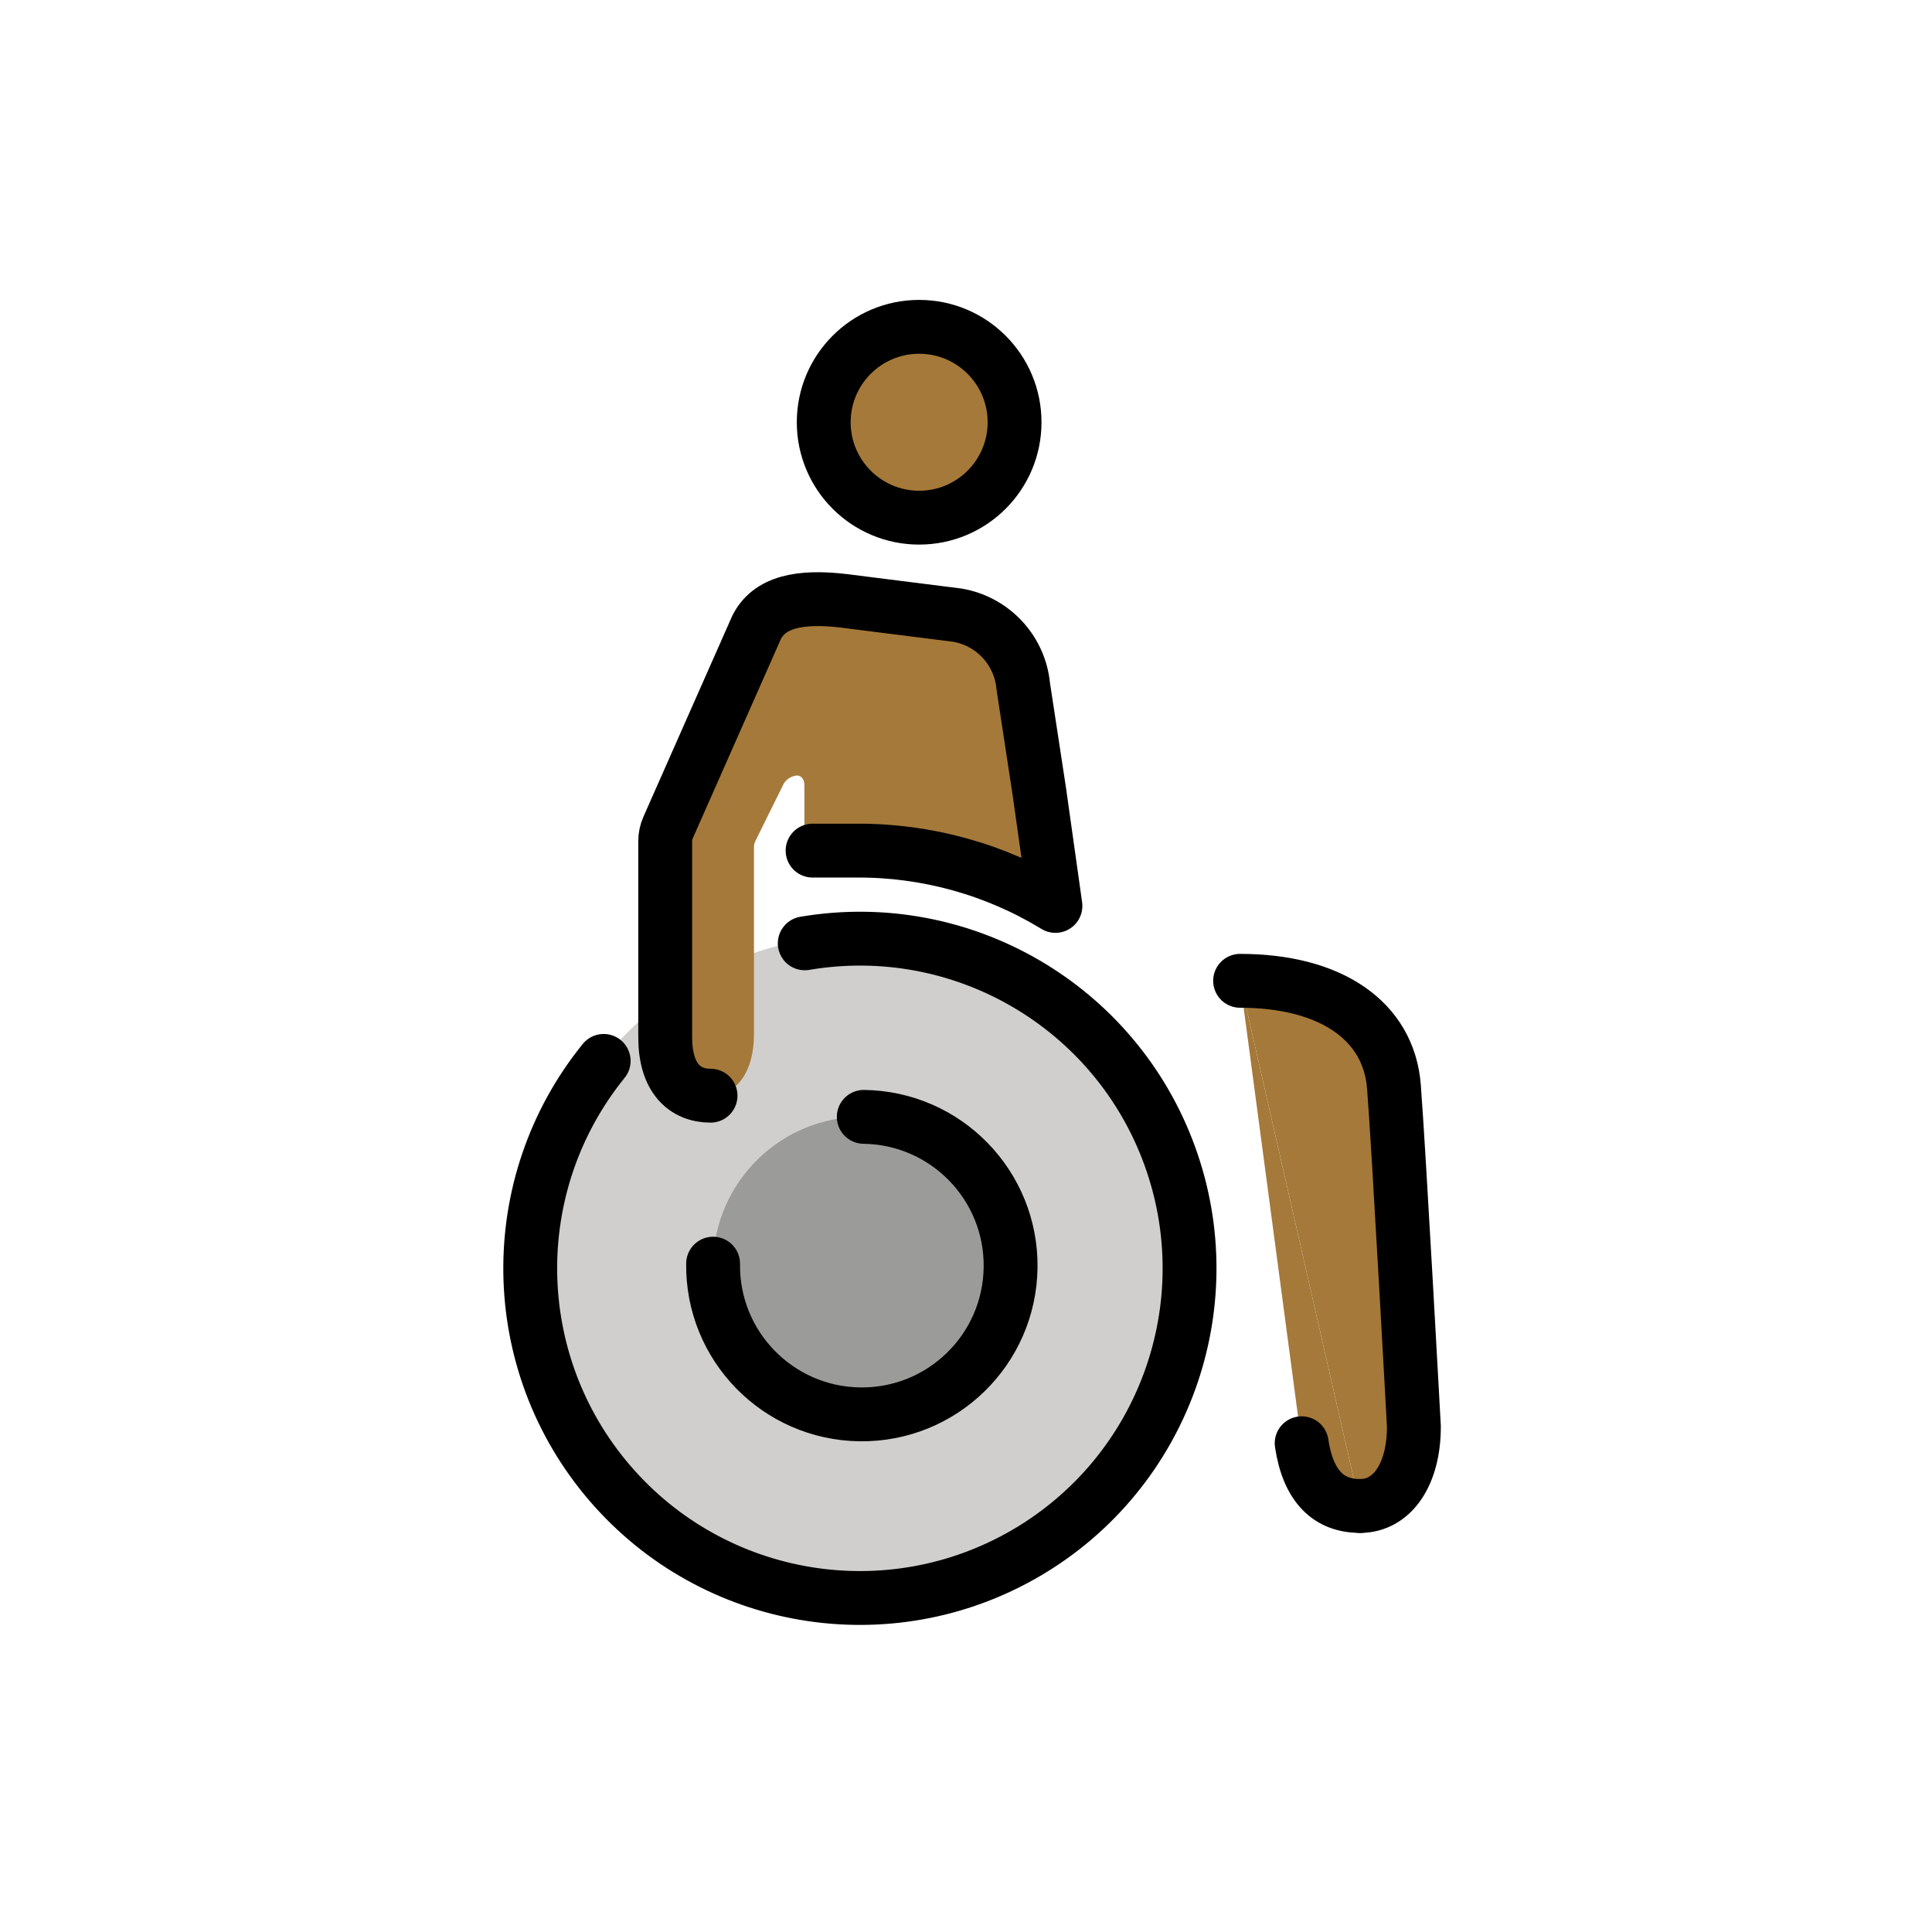
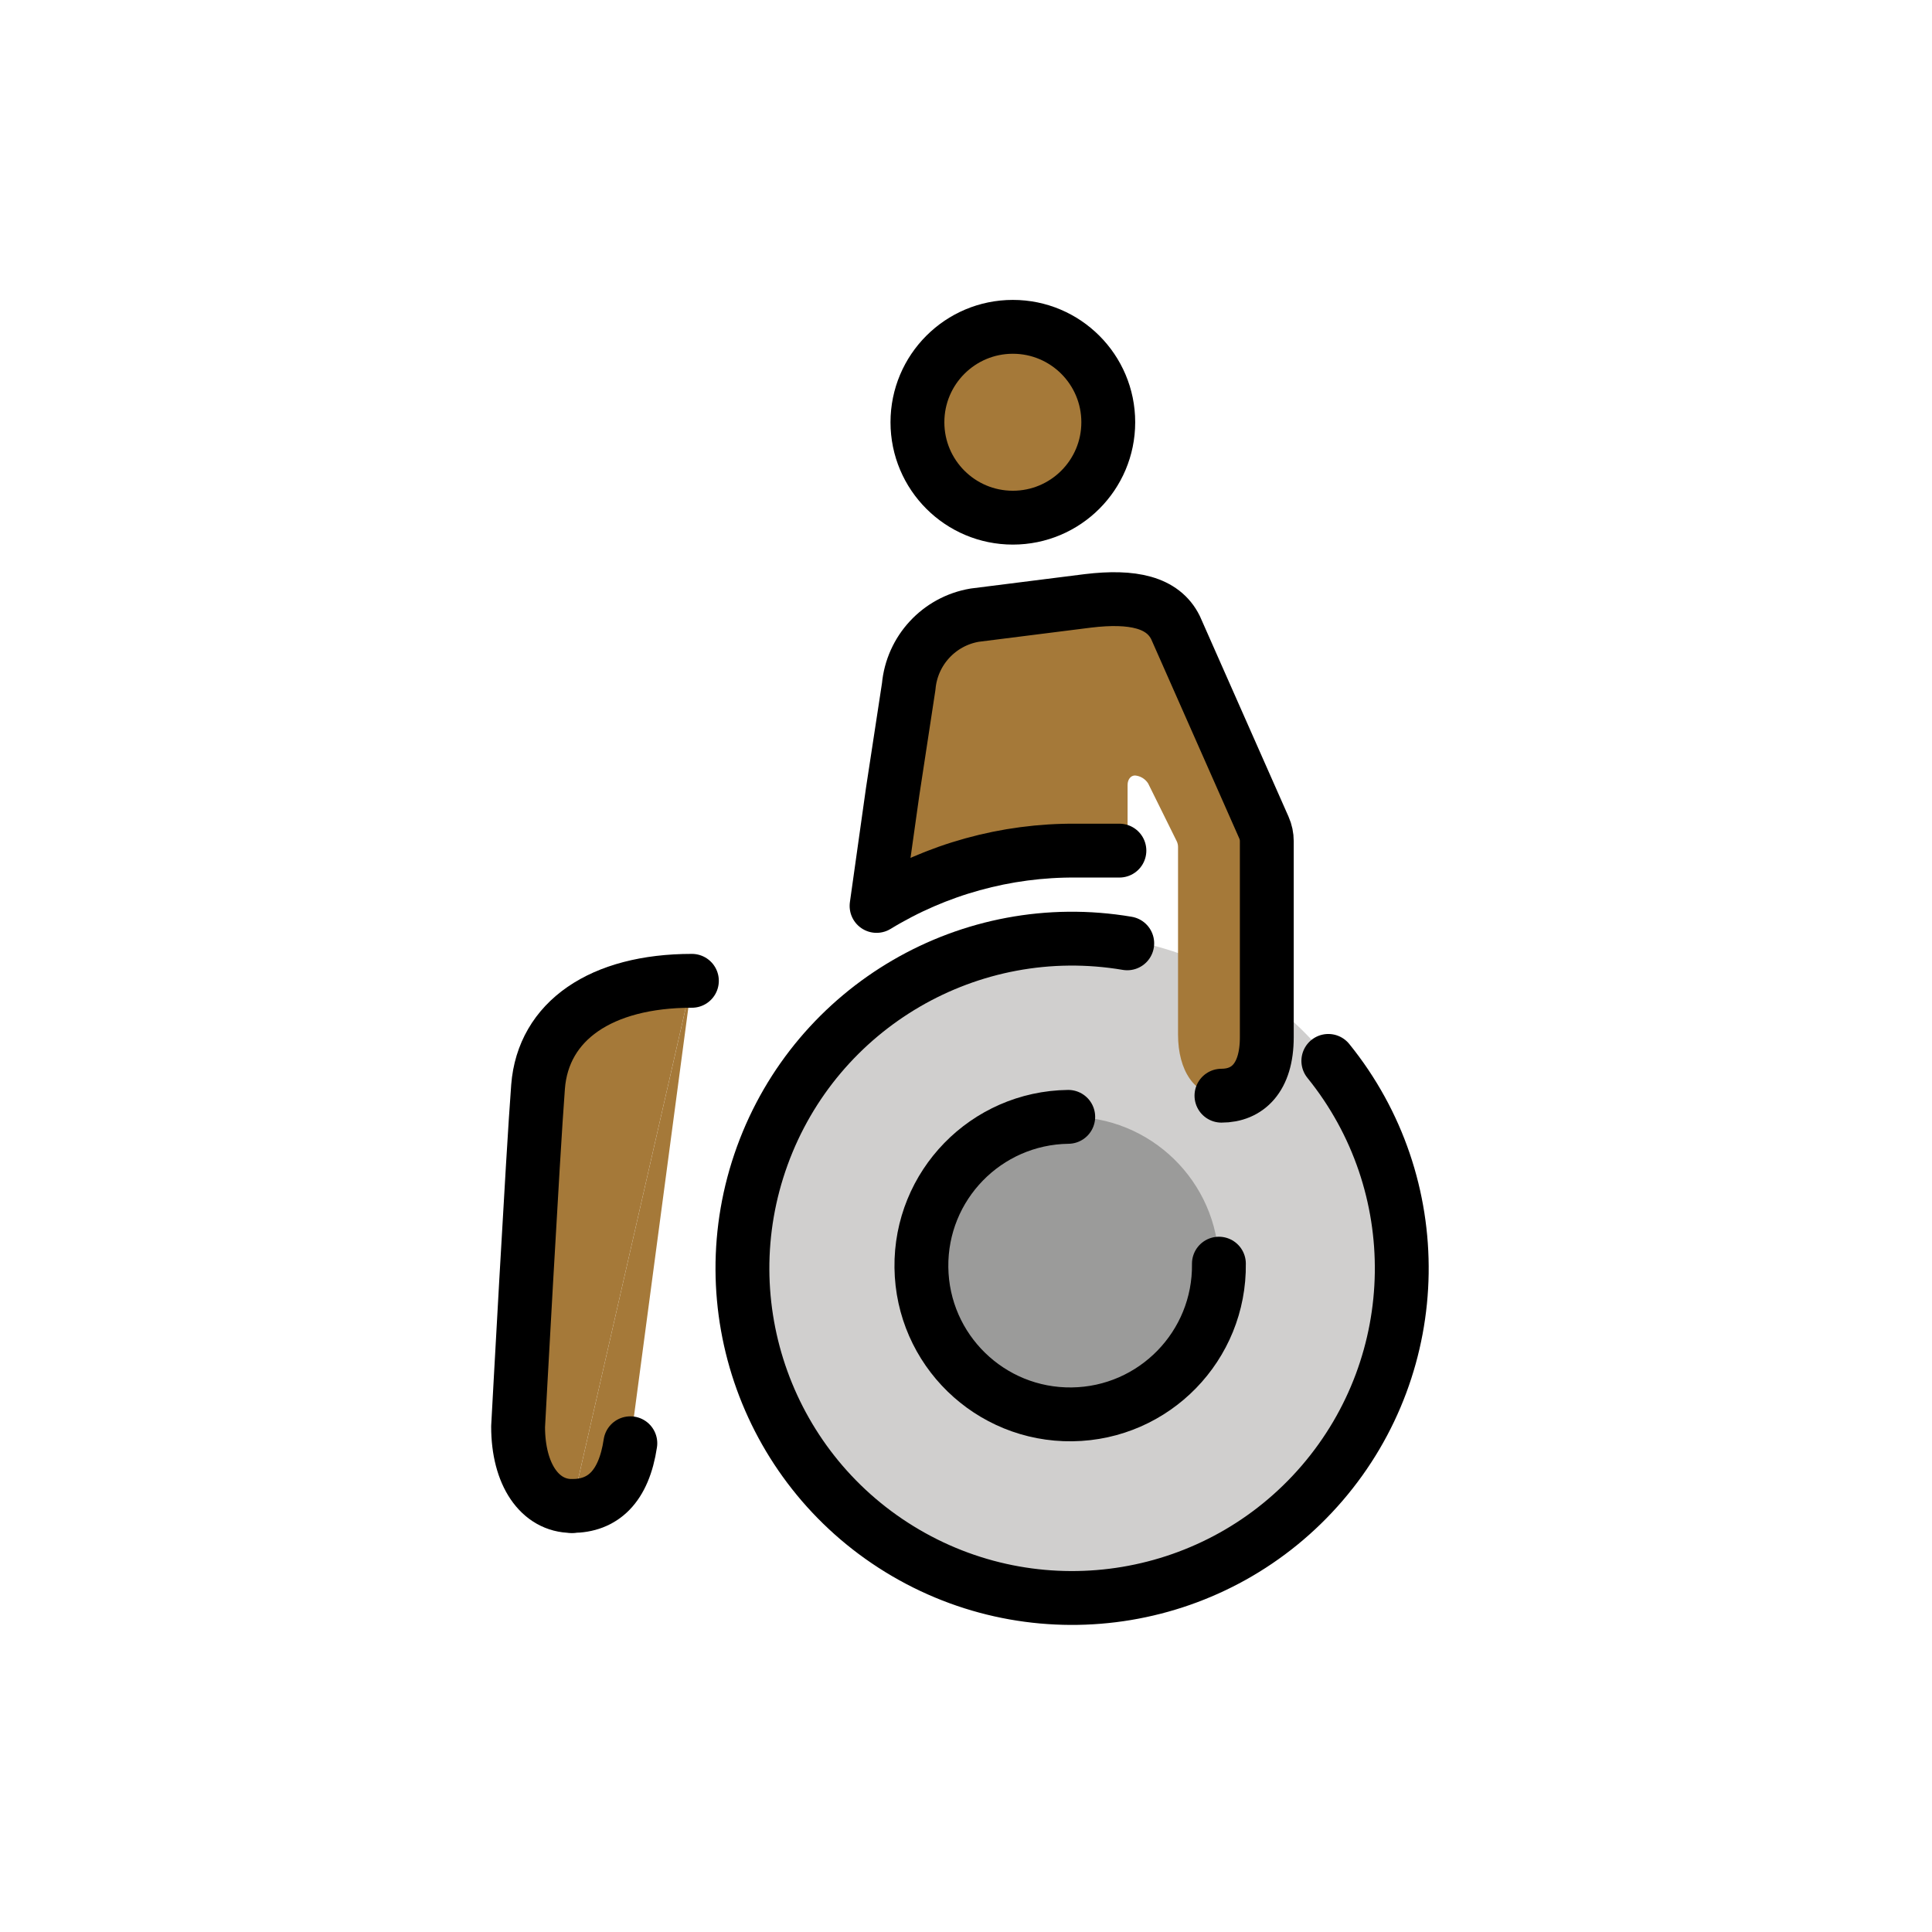
<svg xmlns="http://www.w3.org/2000/svg" id="emoji" viewBox="0 0 72 72">
  <g id="color">
-     <path fill="#d0cfce" d="M31.958,59.482A12.319,12.319,0,0,0,44.436,47.323h0a12.319,12.319,0,1,0-12.477,12.159" />
-     <path fill="#9b9b9a" d="M32.189,41.621a5.543,5.543,0,1,0,5.471,5.615A5.543,5.543,0,0,0,32.189,41.621Z" />
+     <path fill="#d0cfce" d="M40.042,59.482A12.319,12.319,0,0,1,27.564,47.323h0a12.319,12.319,0,1,1,12.477,12.159" />
+     <path fill="#9b9b9a" d="M39.811,41.621a5.543,5.543,0,1,1-5.471,5.615A5.543,5.543,0,0,1,39.811,41.621z" />
  </g>
  <g id="skin">
-     <path fill="#a57939" d="M28.098,31.564a.488.488,0,0,1,.05-.216l1.065-2.153a.644.644,0,0,1,.488-.295c.167,0,.277.157.277.351v1.961a.487.487,0,0,0,.487.487h1.421a14.076,14.076,0,0,1,6.59,1.579.487.487,0,0,0,.719-.49l-.462-3.282-.599-3.922a2.965,2.965,0,0,0-2.46-2.659L31.45,22.392c-1.662-.199-2.758.05-3.258.997l-2.377,4.41A6.758,6.758,0,0,0,24.79,31.977v6.678c0,1.523.728,2.178,1.69,2.178.998,0,1.618-.938,1.618-2.276Z" />
-     <circle cx="34.254" cy="15.736" r="3.556" fill="#a57939" />
-     <path fill="#a57939" d="M50.682,56.124c1.207,0,2.01-1.182,2.01-2.957,0,0-.554-10.219-.744-12.668s-2.342-3.947-5.733-3.947" />
-     <path fill="#a57939" d="M46.214,36.552l2.294,17.235c.244,1.631,1.028,2.337,2.173,2.337" />
+     <path fill="#a57939" d="M43.902,31.564a.488,.488,0,0,0-.05,-.216l-1.065,-2.153a.644,.644,0,0,0-.488,-.295c-.167,0-.277,.157-.277,.351v1.961a.487,.487,0,0,1-.487,.487h-1.421a14.076,14.076,0,0,0-6.59,1.579a.487,.487,0,0,1-.719,-.49l.462,-3.282l.599,-3.922a2.965,2.965,0,0,1,2.46,-2.659L40.55,22.392c1.662,-.199,2.758,.05,3.258,.997l2.377,4.41A6.758,6.758,0,0,1,47.21,31.977v6.678c0,1.523-.728,2.178-1.69,2.178c-.998,0-1.618,-.938-1.618,-2.276z" />
+     <circle cx="37.746" cy="15.736" r="3.556" fill="#a57939" />
+     <path fill="#a57939" d="M21.318,56.124c-1.207,0-2.01,-1.182-2.01,-2.957c0,0,.554,-10.219,.744,-12.668s2.342,-3.947,5.733,-3.947" />
+     <path fill="#a57939" d="M25.786,36.552l-2.294,17.235c-.244,1.631-1.028,2.337-2.173,2.337" />
  </g>
  <g id="line">
-     <path fill="none" stroke="#000" stroke-linecap="round" stroke-linejoin="round" stroke-width="2.007" d="M48.509,53.786c.244,1.631,1.028,2.337,2.173,2.337" />
+     <path fill="none" stroke="#000" stroke-linecap="round" stroke-linejoin="round" stroke-width="2.007" d="M23.491,53.786c-.244,1.631-1.028,2.337-2.173,2.337" />
    <g>
-       <path fill="none" stroke="#000" stroke-linecap="round" stroke-linejoin="round" stroke-width="2.007" d="M50.682,56.124c1.207,0,2.01-1.182,2.01-2.957,0,0-.554-10.219-.744-12.668s-2.342-3.947-5.733-3.947" />
-       <path fill="none" stroke="#000" stroke-linecap="round" stroke-linejoin="round" stroke-width="2.007" d="M26.575,47.093a5.544,5.544,0,1,0,5.615-5.471h0" />
-       <path fill="none" stroke="#000" stroke-linecap="round" stroke-linejoin="round" stroke-width="2.007" d="M30.283,31.7h1.604a14.075,14.075,0,0,1,7.446,2.061l-.599-4.255-.599-3.922a2.965,2.965,0,0,0-2.46-2.659L31.45,22.392c-1.662-.199-2.788.05-3.258.997l-3.296,7.455a1.246,1.246,0,0,0-.106.503v7.308c0,1.523.728,2.178,1.69,2.178" />
-       <circle cx="34.254" cy="15.736" r="3.556" fill="none" stroke="#000" stroke-linecap="round" stroke-linejoin="round" stroke-width="2.007" />
-       <path fill="none" stroke="#000" stroke-linecap="round" stroke-linejoin="round" stroke-width="2.007" d="M22.497,39.537a12.285,12.285,0,1,0,7.494-4.382" />
+       <path fill="none" stroke="#000" stroke-linecap="round" stroke-linejoin="round" stroke-width="2.007" d="M21.318,56.124c-1.207,0-2.01,-1.182-2.01,-2.957c0,0,.554,-10.219,.744,-12.668s2.342,-3.947,5.733,-3.947" />
+       <path fill="none" stroke="#000" stroke-linecap="round" stroke-linejoin="round" stroke-width="2.007" d="M45.425,47.093a5.544,5.544,0,1,1-5.615,-5.471h0" />
+       <path fill="none" stroke="#000" stroke-linecap="round" stroke-linejoin="round" stroke-width="2.007" d="M41.717,31.7h-1.604a14.075,14.075,0,0,0-7.446,2.061l.599,-4.255l.599,-3.922a2.965,2.965,0,0,1,2.46,-2.659L40.55,22.392c1.662,-.199,2.788,.05,3.258,.997l3.296,7.455a1.246,1.246,0,0,1,.106,.503v7.308c0,1.523-.728,2.178-1.69,2.178" />
+       <circle cx="37.746" cy="15.736" r="3.556" fill="none" stroke="#000" stroke-linecap="round" stroke-linejoin="round" stroke-width="2.007" />
+       <path fill="none" stroke="#000" stroke-linecap="round" stroke-linejoin="round" stroke-width="2.007" d="M49.503,39.537a12.285,12.285,0,1,1-7.494,-4.382" />
    </g>
  </g>
</svg>
